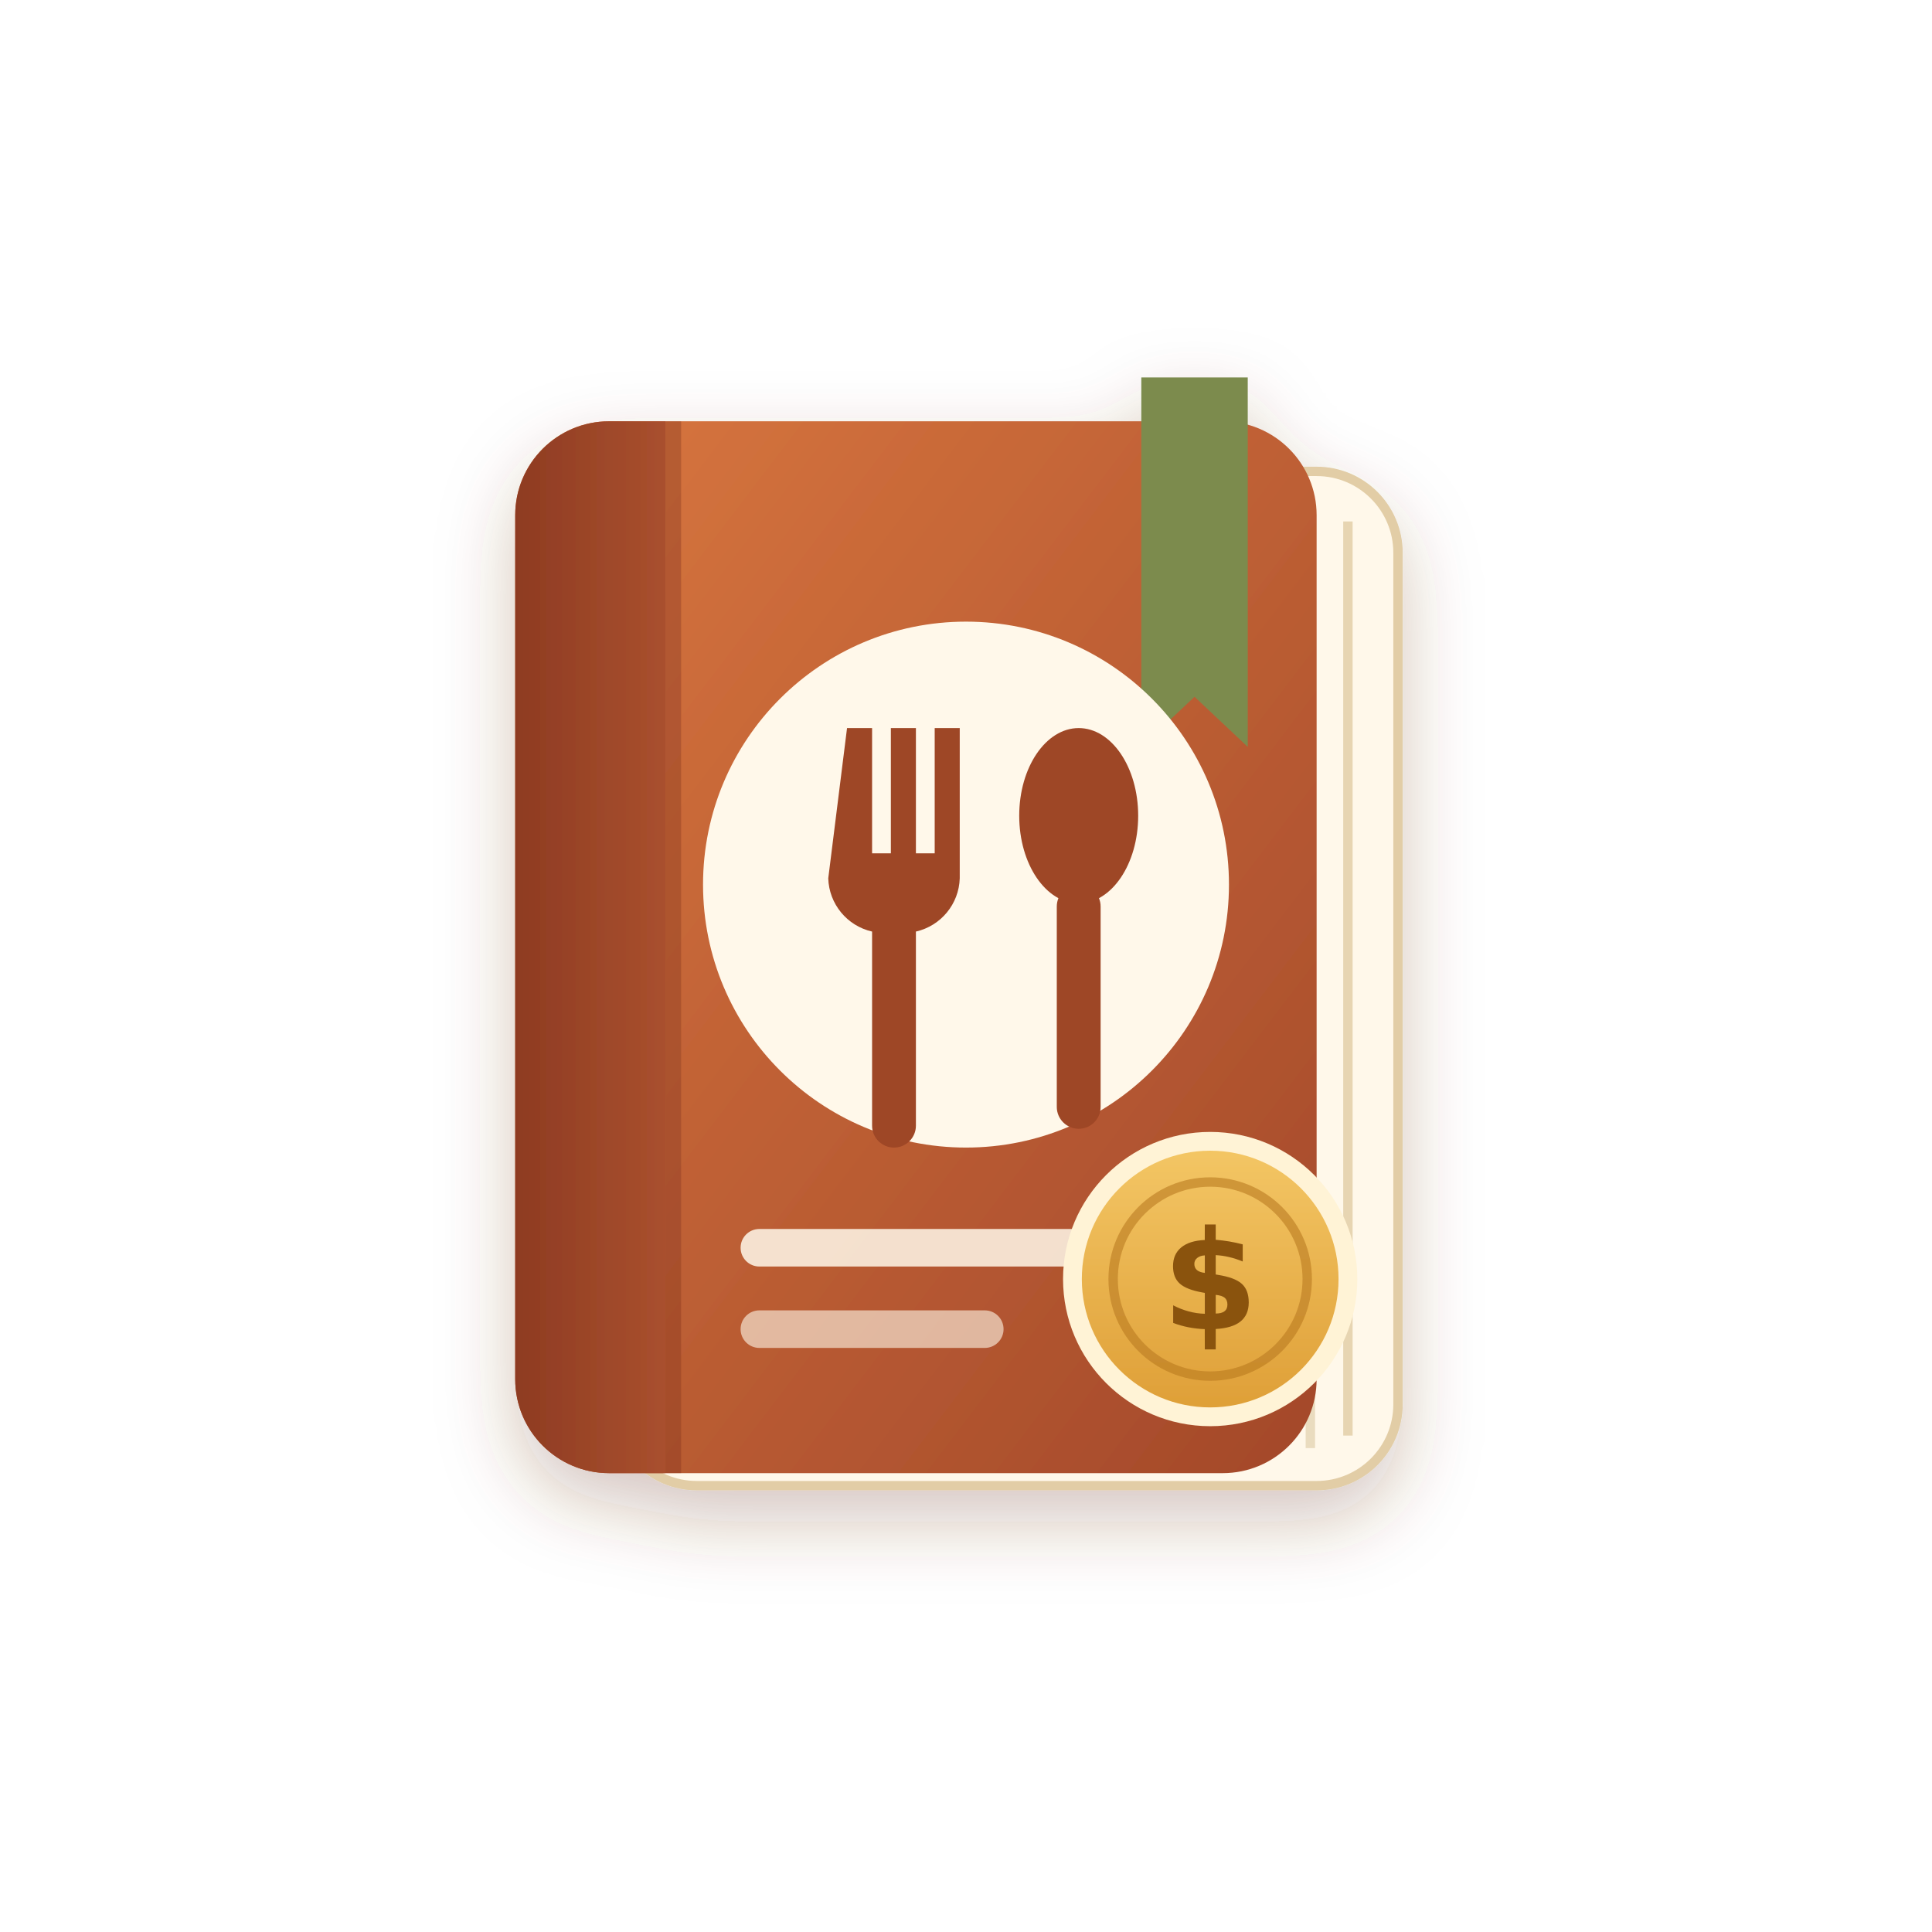
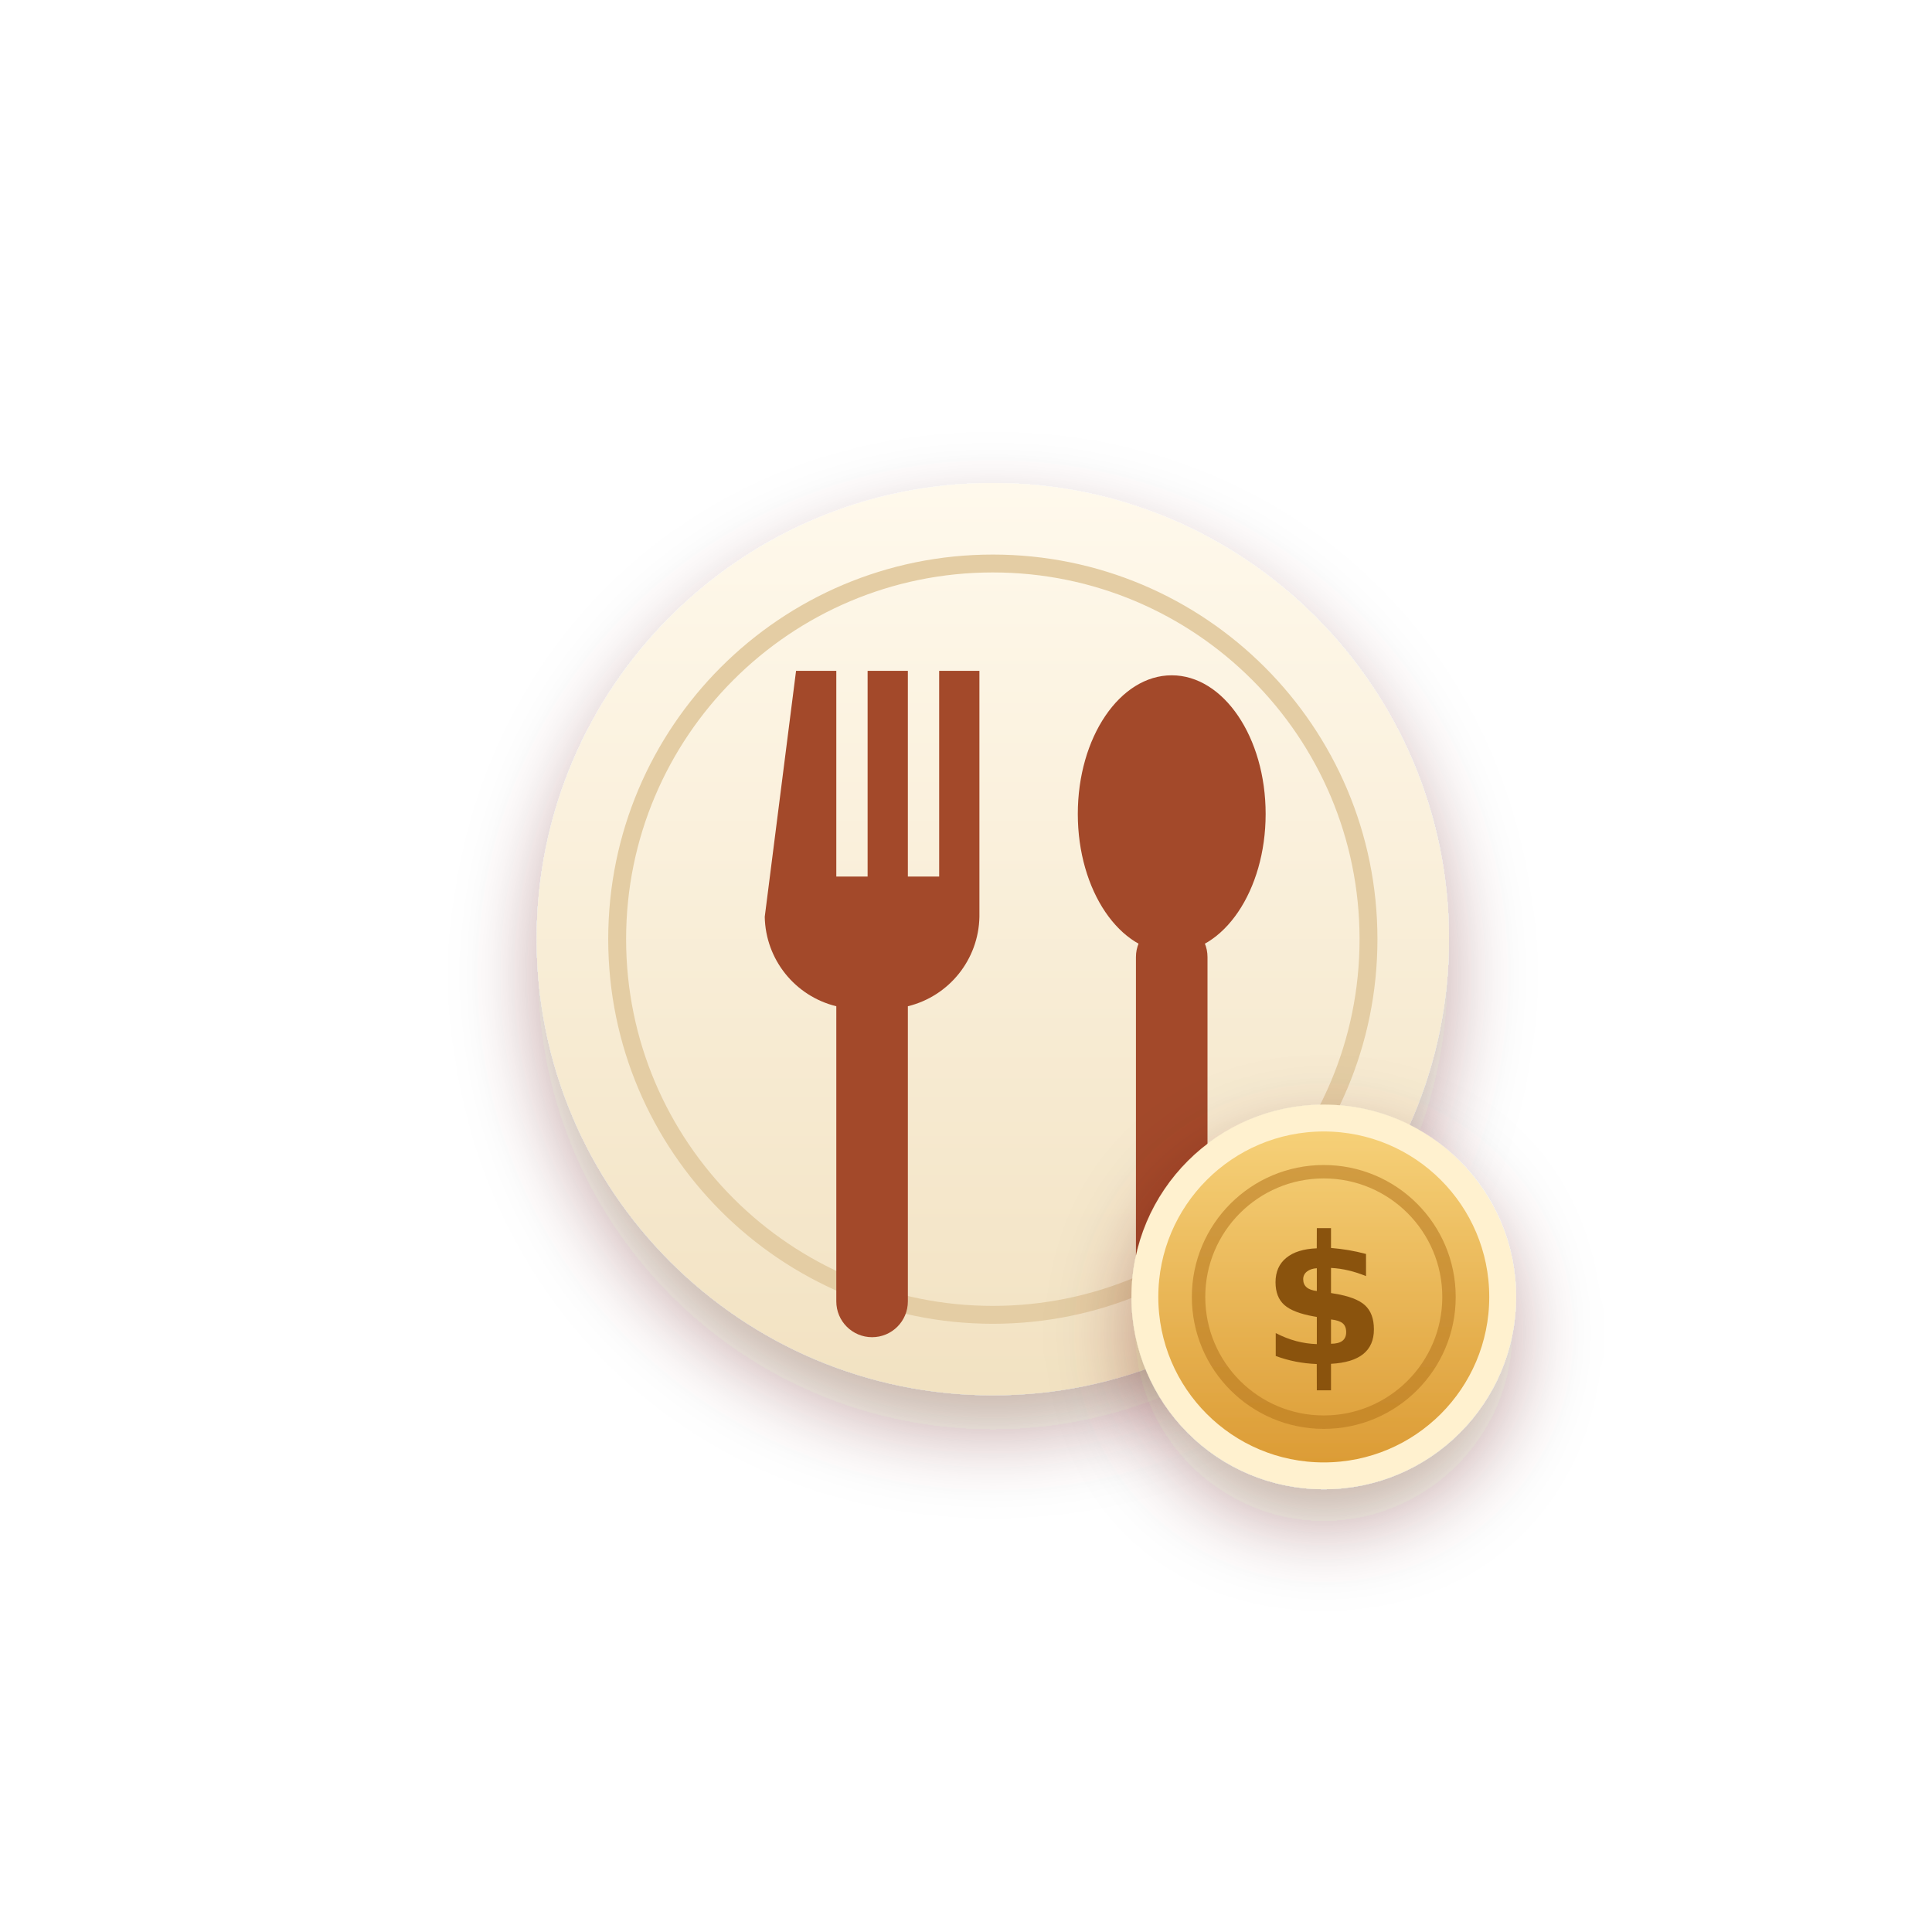
<svg xmlns="http://www.w3.org/2000/svg" width="432" height="432" viewBox="0 0 432 432">
  <defs>
-     <linearGradient id="bg" x1="0" y1="0" x2="0" y2="1">
-       <stop offset="0" stop-color="#F7EDDA" />
-       <stop offset="1" stop-color="#EAD6B0" />
+     <linearGradient id="icv" x1="0" y1="0" x2="1" y2="1">
+       <stop offset="0" stop-color="#E0844B" />
+       <stop offset=".55" stop-color="#C2633A" />
+       <stop offset="1" stop-color="#9A4226" />
    </linearGradient>
-     <linearGradient id="cv" x1="0" y1="0" x2="1" y2="1">
-       <stop offset="0" stop-color="#D9773F" />
-       <stop offset="1" stop-color="#A3482A" />
+     <linearGradient id="isp" x1="0" y1="0" x2="1" y2="0">
+       <stop offset="0" stop-color="#7E321C" />
+       <stop offset="1" stop-color="#9C4527" />
    </linearGradient>
-     <linearGradient id="sp" x1="0" y1="0" x2="1" y2="0">
-       <stop offset="0" stop-color="#8E3B22" />
-       <stop offset="1" stop-color="#A9502E" />
+     <linearGradient id="ipl" x1="0" y1="0" x2="0" y2="1">
+       <stop offset="0" stop-color="#FFF9EC" />
+       <stop offset="1" stop-color="#F2E2C2" />
    </linearGradient>
-     <linearGradient id="cn" x1="0" y1="0" x2="0" y2="1">
-       <stop offset="0" stop-color="#F4C766" />
-       <stop offset="1" stop-color="#DE9E36" />
+     <linearGradient id="icn" x1="0" y1="0" x2="0" y2="1">
+       <stop offset="0" stop-color="#F7D27A" />
+       <stop offset="1" stop-color="#DB9A33" />
    </linearGradient>
-     <filter id="sh" x="-20%" y="-20%" width="140%" height="150%">
-       <feDropShadow dx="0" dy="10" stdDeviation="12" flood-color="#6B3A1E" flood-opacity=".28" />
+     <radialGradient id="igl" cx=".35" cy=".25" r=".8">
+       <stop offset="0" stop-color="#fff" stop-opacity=".22" />
+       <stop offset="1" stop-color="#fff" stop-opacity="0" />
+     </radialGradient>
+     <filter id="ish" x="-30%" y="-30%" width="160%" height="170%">
+       <feDropShadow dx="0" dy="8" stdDeviation="9" flood-color="#5A2410" flood-opacity=".35" />
    </filter>
  </defs>
-   <g transform="translate(216,216) scale(.70) translate(-262,-262)">
-     <g filter="url(#sh)">
-       <rect x="150" y="104" width="250" height="324" rx="26" fill="#FFF8EA" />
-       <rect x="150" y="104" width="250" height="324" rx="26" fill="none" stroke="#E2CDA6" stroke-width="3" />
-       <path d="M384 120 v292" stroke="#E7D5B2" stroke-width="3" />
-       <path d="M372 116 v300" stroke="#EADCBF" stroke-width="3" />
-       <rect x="118" y="88" width="256" height="336" rx="30" fill="url(#cv)" />
-       <path d="M148 88 h18 v336 h-18 a30 30 0 0 1 -30 -30 v-276 a30 30 0 0 1 30 -30z" fill="url(#sp)" />
-       <rect x="166" y="88" width="5" height="336" fill="#7E321C" opacity=".35" />
-       <path d="M318 74 h34 v118 l-17 -16 l-17 16z" fill="#7C8B4E" />
-       <circle cx="262" cy="236" r="84" fill="#FFF8EA" />
-       <g fill="#9E4626">
-         <path d="M224 186 h8 v40 h6 v-40 h8 v40 h6 v-40 h8 v48 a18 18 0 0 1 -14 17 v62 a7 7 0 0 1 -14 0 v-62 a18 18 0 0 1 -14 -17z" />
-         <ellipse cx="298" cy="214" rx="19" ry="28" />
-         <rect x="291" y="236" width="14" height="78" rx="7" />
-       </g>
-       <rect x="190" y="346" width="120" height="12" rx="6" fill="#FFF8EA" opacity=".85" />
-       <rect x="190" y="372" width="84" height="12" rx="6" fill="#FFF8EA" opacity=".6" />
-       <circle cx="340" cy="362" r="44" fill="url(#cn)" stroke="#FFF3D6" stroke-width="6" />
-       <circle cx="340" cy="362" r="31" fill="none" stroke="#B9791F" stroke-width="3" opacity=".6" />
-       <text x="340" y="378" text-anchor="middle" font-family="DejaVu Sans, Arial" font-weight="700" font-size="44" fill="#8A5310">$</text>
+   <g filter="url(#ish)">
+     <circle cx="222" cy="210" r="102" fill="url(#ipl)" />
+     <circle cx="222" cy="210" r="84" fill="none" stroke="#E4CDA4" stroke-width="4" />
+     <g fill="#A3482A">
+       <path d="M178 150 h9 v46 h7 v-46 h9 v46 h7 v-46 h9 v55 a21 21 0 0 1 -16 20 v66 a8 8 0 0 1 -16 0 v-66 a21 21 0 0 1 -16 -20z" />
+       <ellipse cx="262" cy="182" rx="21" ry="31" />
+       <rect x="254" y="206" width="16" height="85" rx="8" />
    </g>
  </g>
+   <g filter="url(#ish)">
+     <circle cx="296" cy="290" r="40" fill="url(#icn)" stroke="#FFF1CF" stroke-width="6" />
+     <circle cx="296" cy="290" r="28" fill="none" stroke="#B5741C" stroke-width="3" opacity=".55" />
+     <text x="296" y="305" text-anchor="middle" font-family="DejaVu Sans, Arial" font-weight="700" font-size="40" fill="#8A5310">$</text>
+   </g>
</svg>
